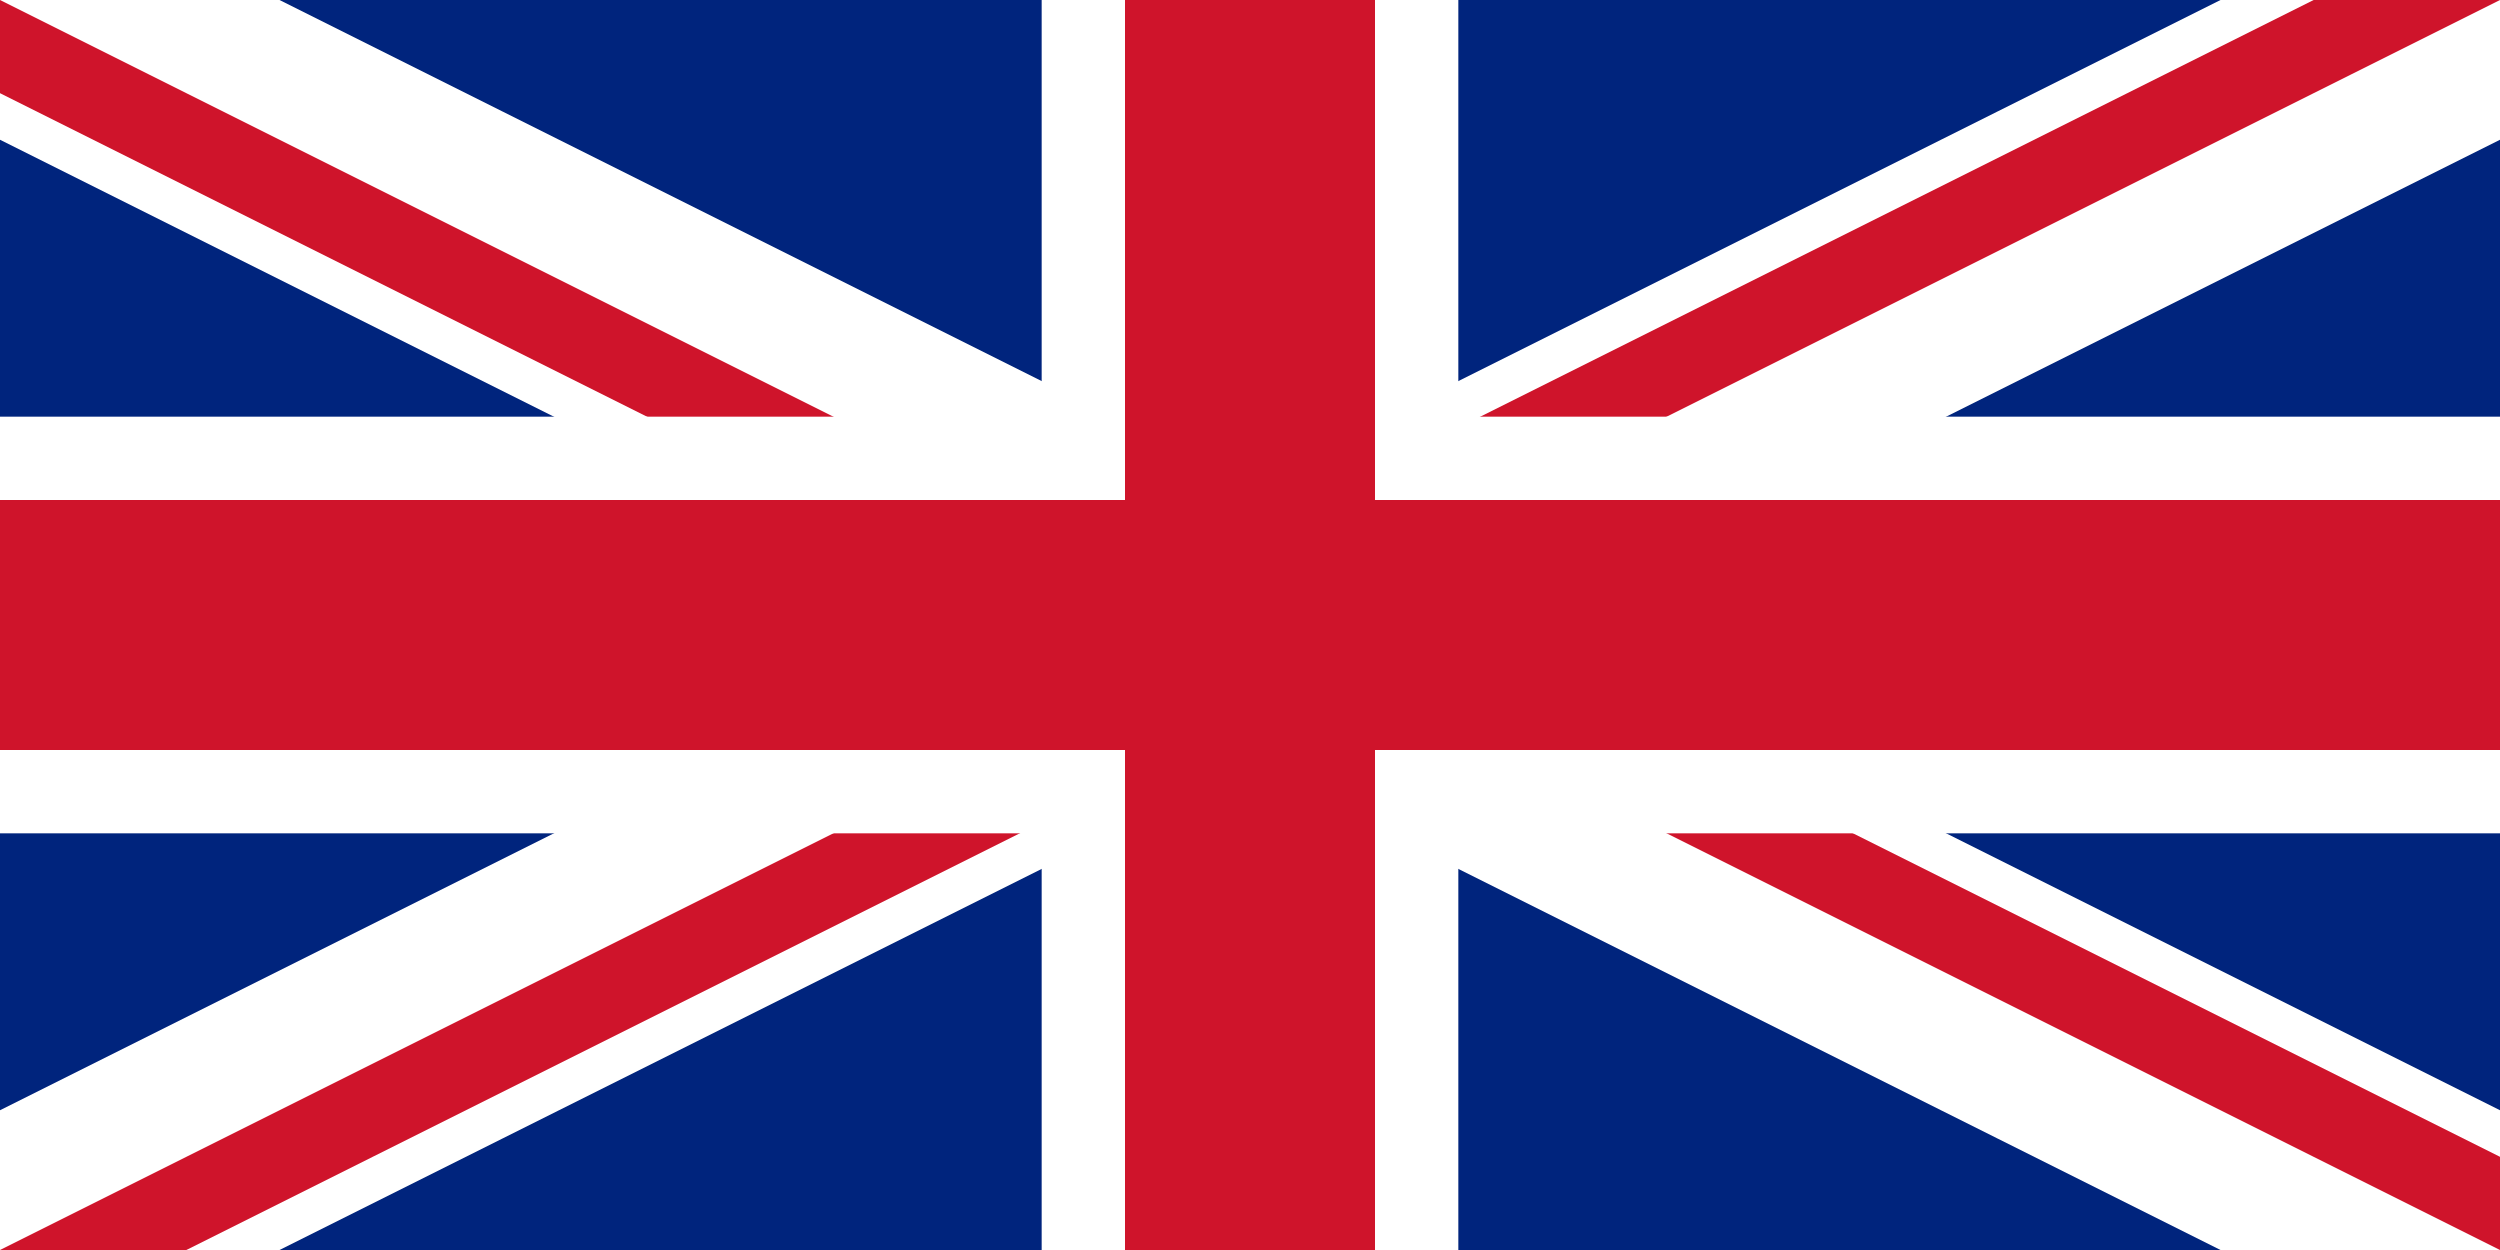
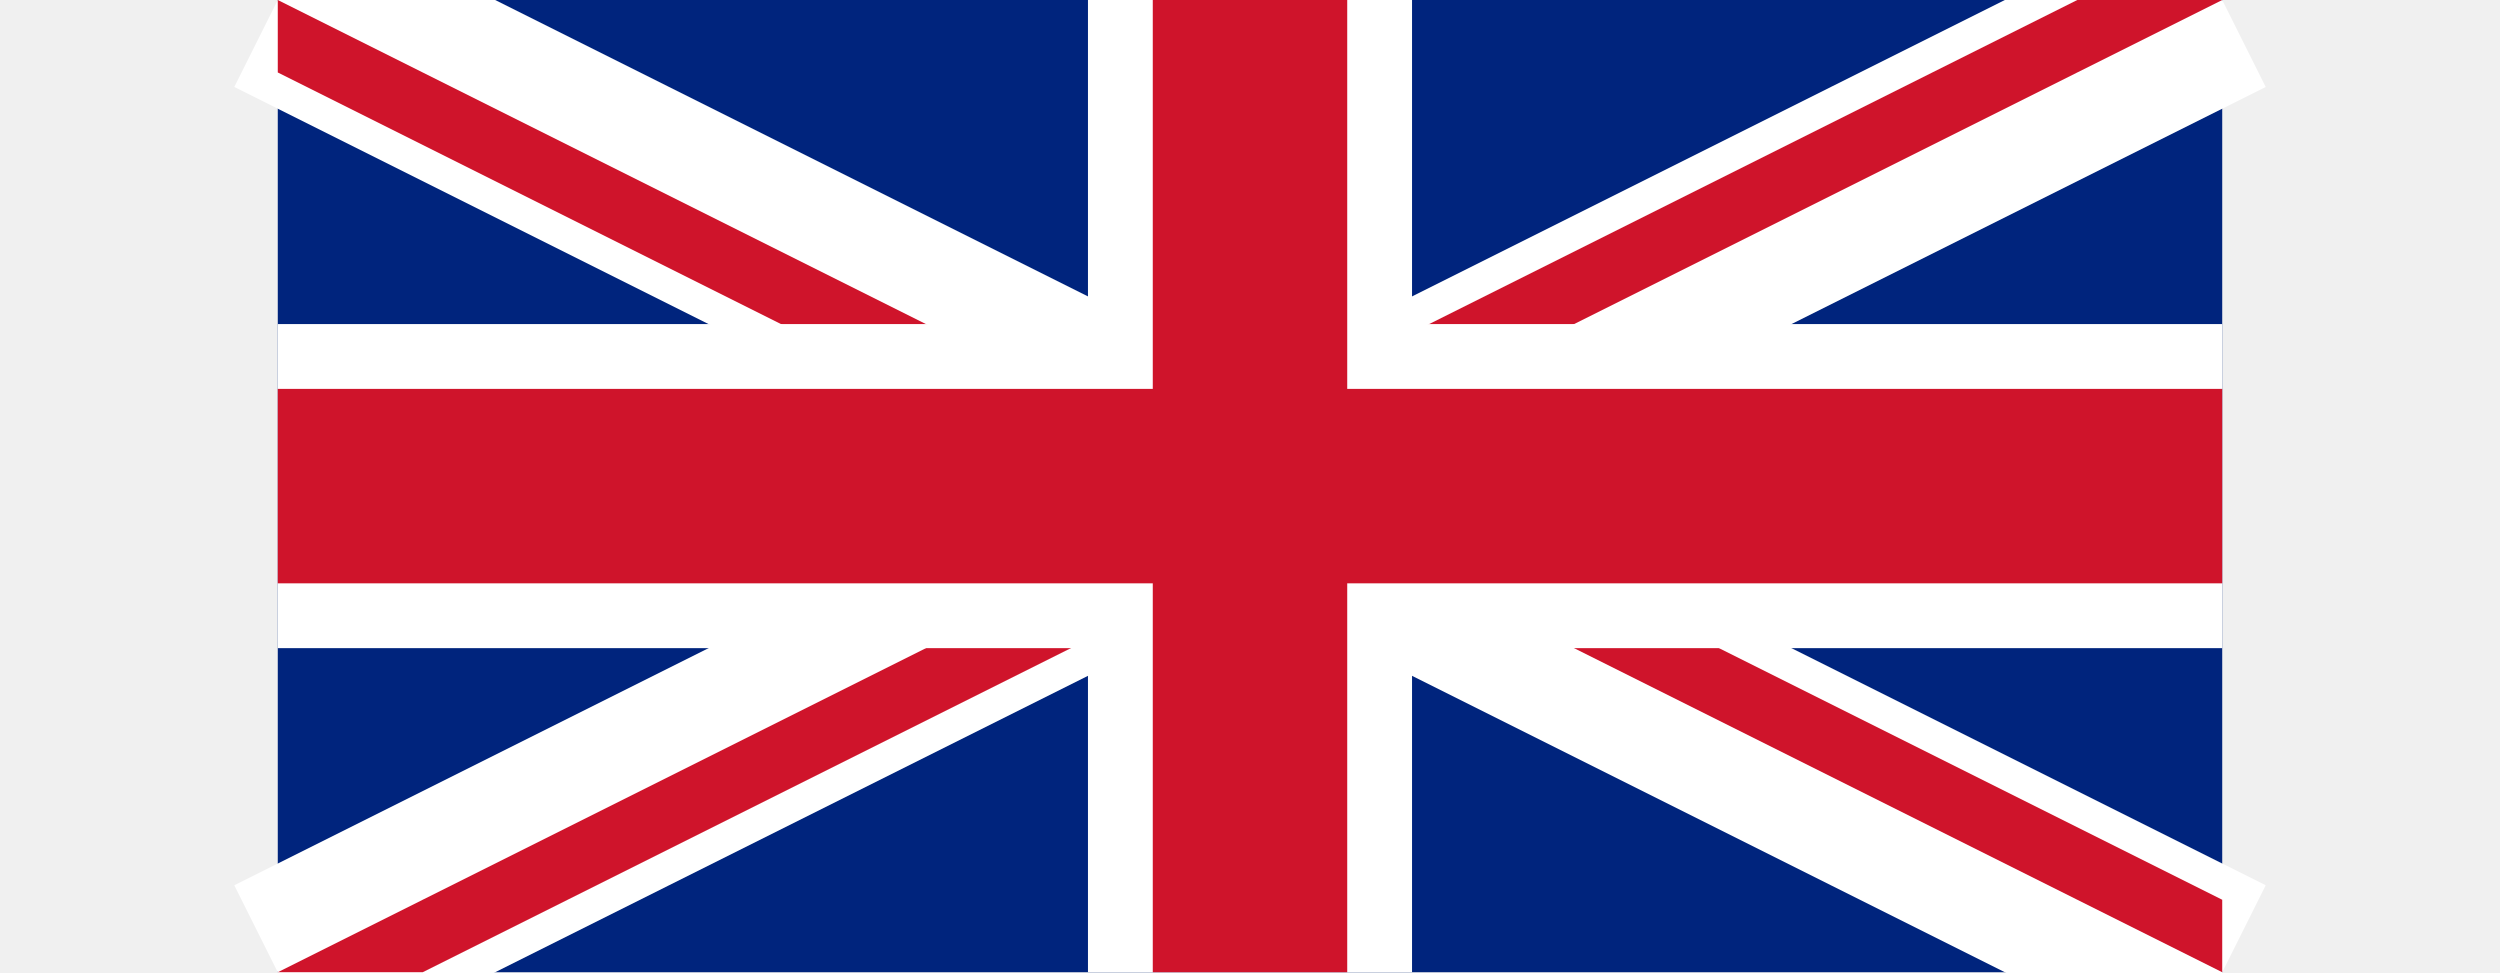
- <svg xmlns="http://www.w3.org/2000/svg" viewBox="0 0 60 30" width="1200" height="600">
+ <svg xmlns="http://www.w3.org/2000/svg" viewBox="0 0 60 30" width="900" height="350">
  <clipPath id="t">
    <path d="M30,15 h30 v15 z v15 h-30 z h-30 v-15 z v-15 h30 z" />
  </clipPath>
  <path d="M0,0 v30 h60 v-30 z" fill="#00247d" />
  <path d="M0,0 L60,30 M60,0 L0,30" stroke="#fff" stroke-width="6" />
  <path d="M0,0 L60,30 M60,0 L0,30" clip-path="url(#t)" stroke="#cf142b" stroke-width="4" />
  <path d="M30,0 v30 M0,15 h60" stroke="#fff" stroke-width="10" />
  <path d="M30,0 v30 M0,15 h60" stroke="#cf142b" stroke-width="6" />
</svg>
